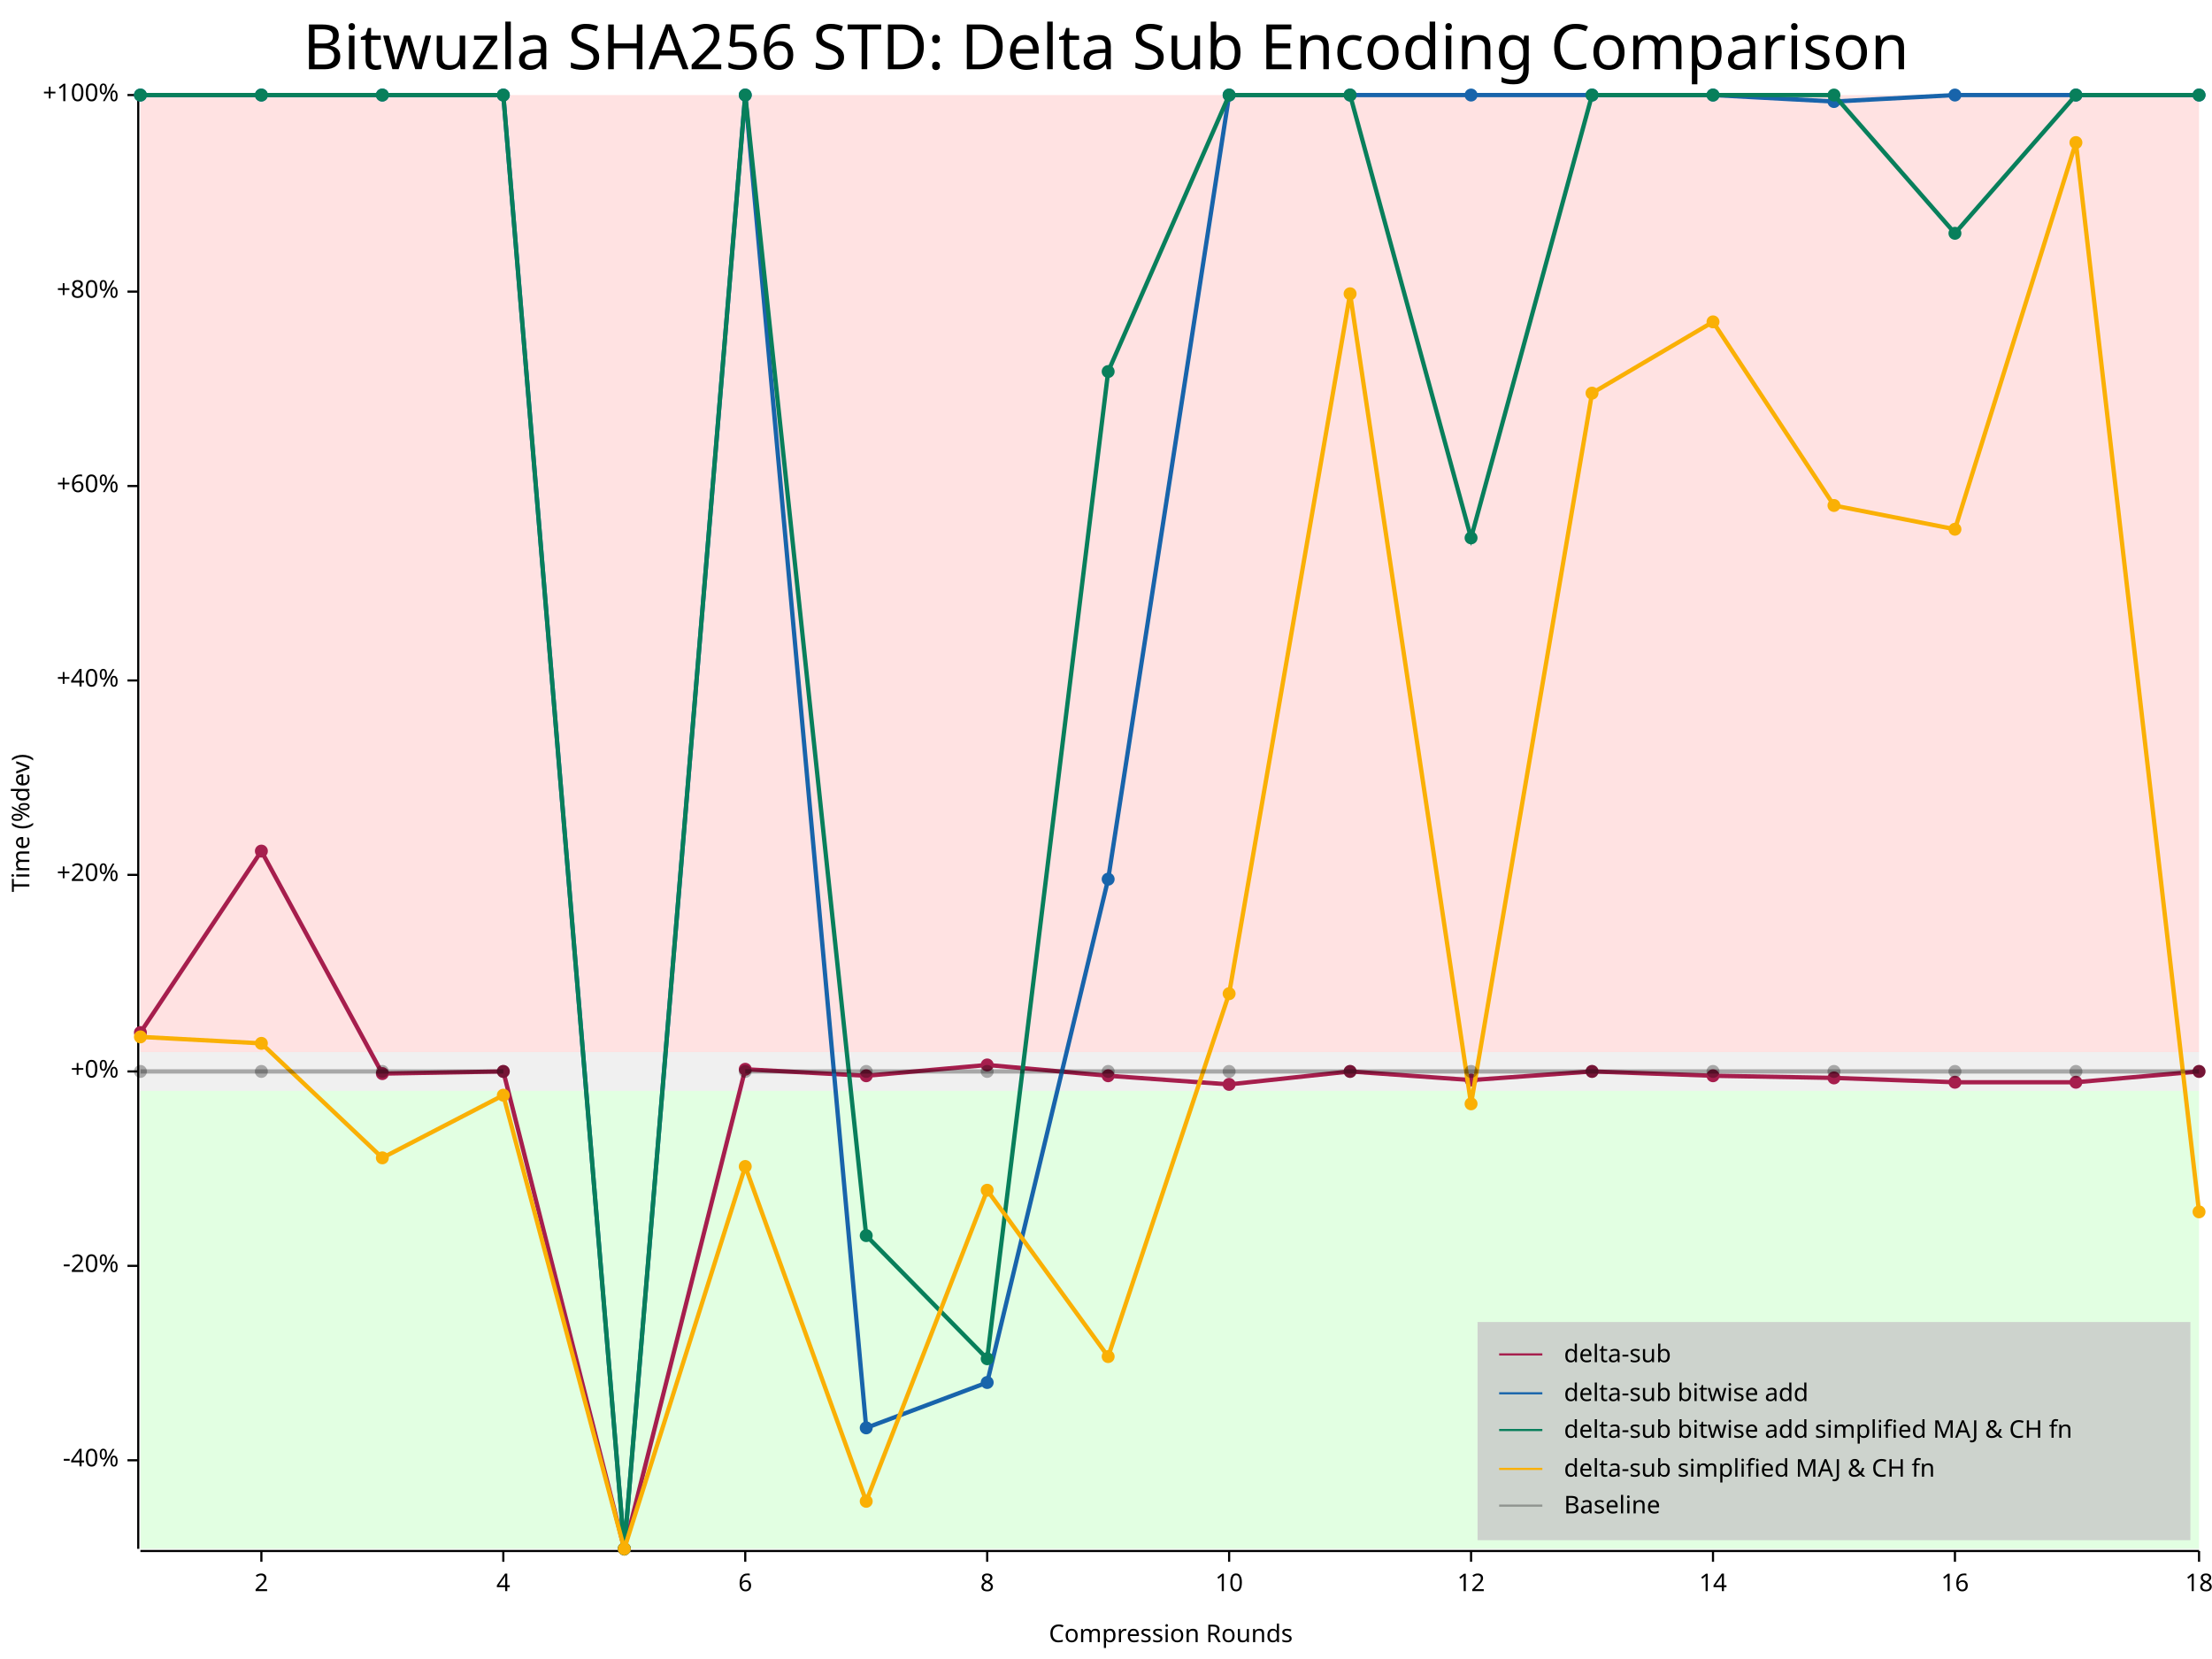
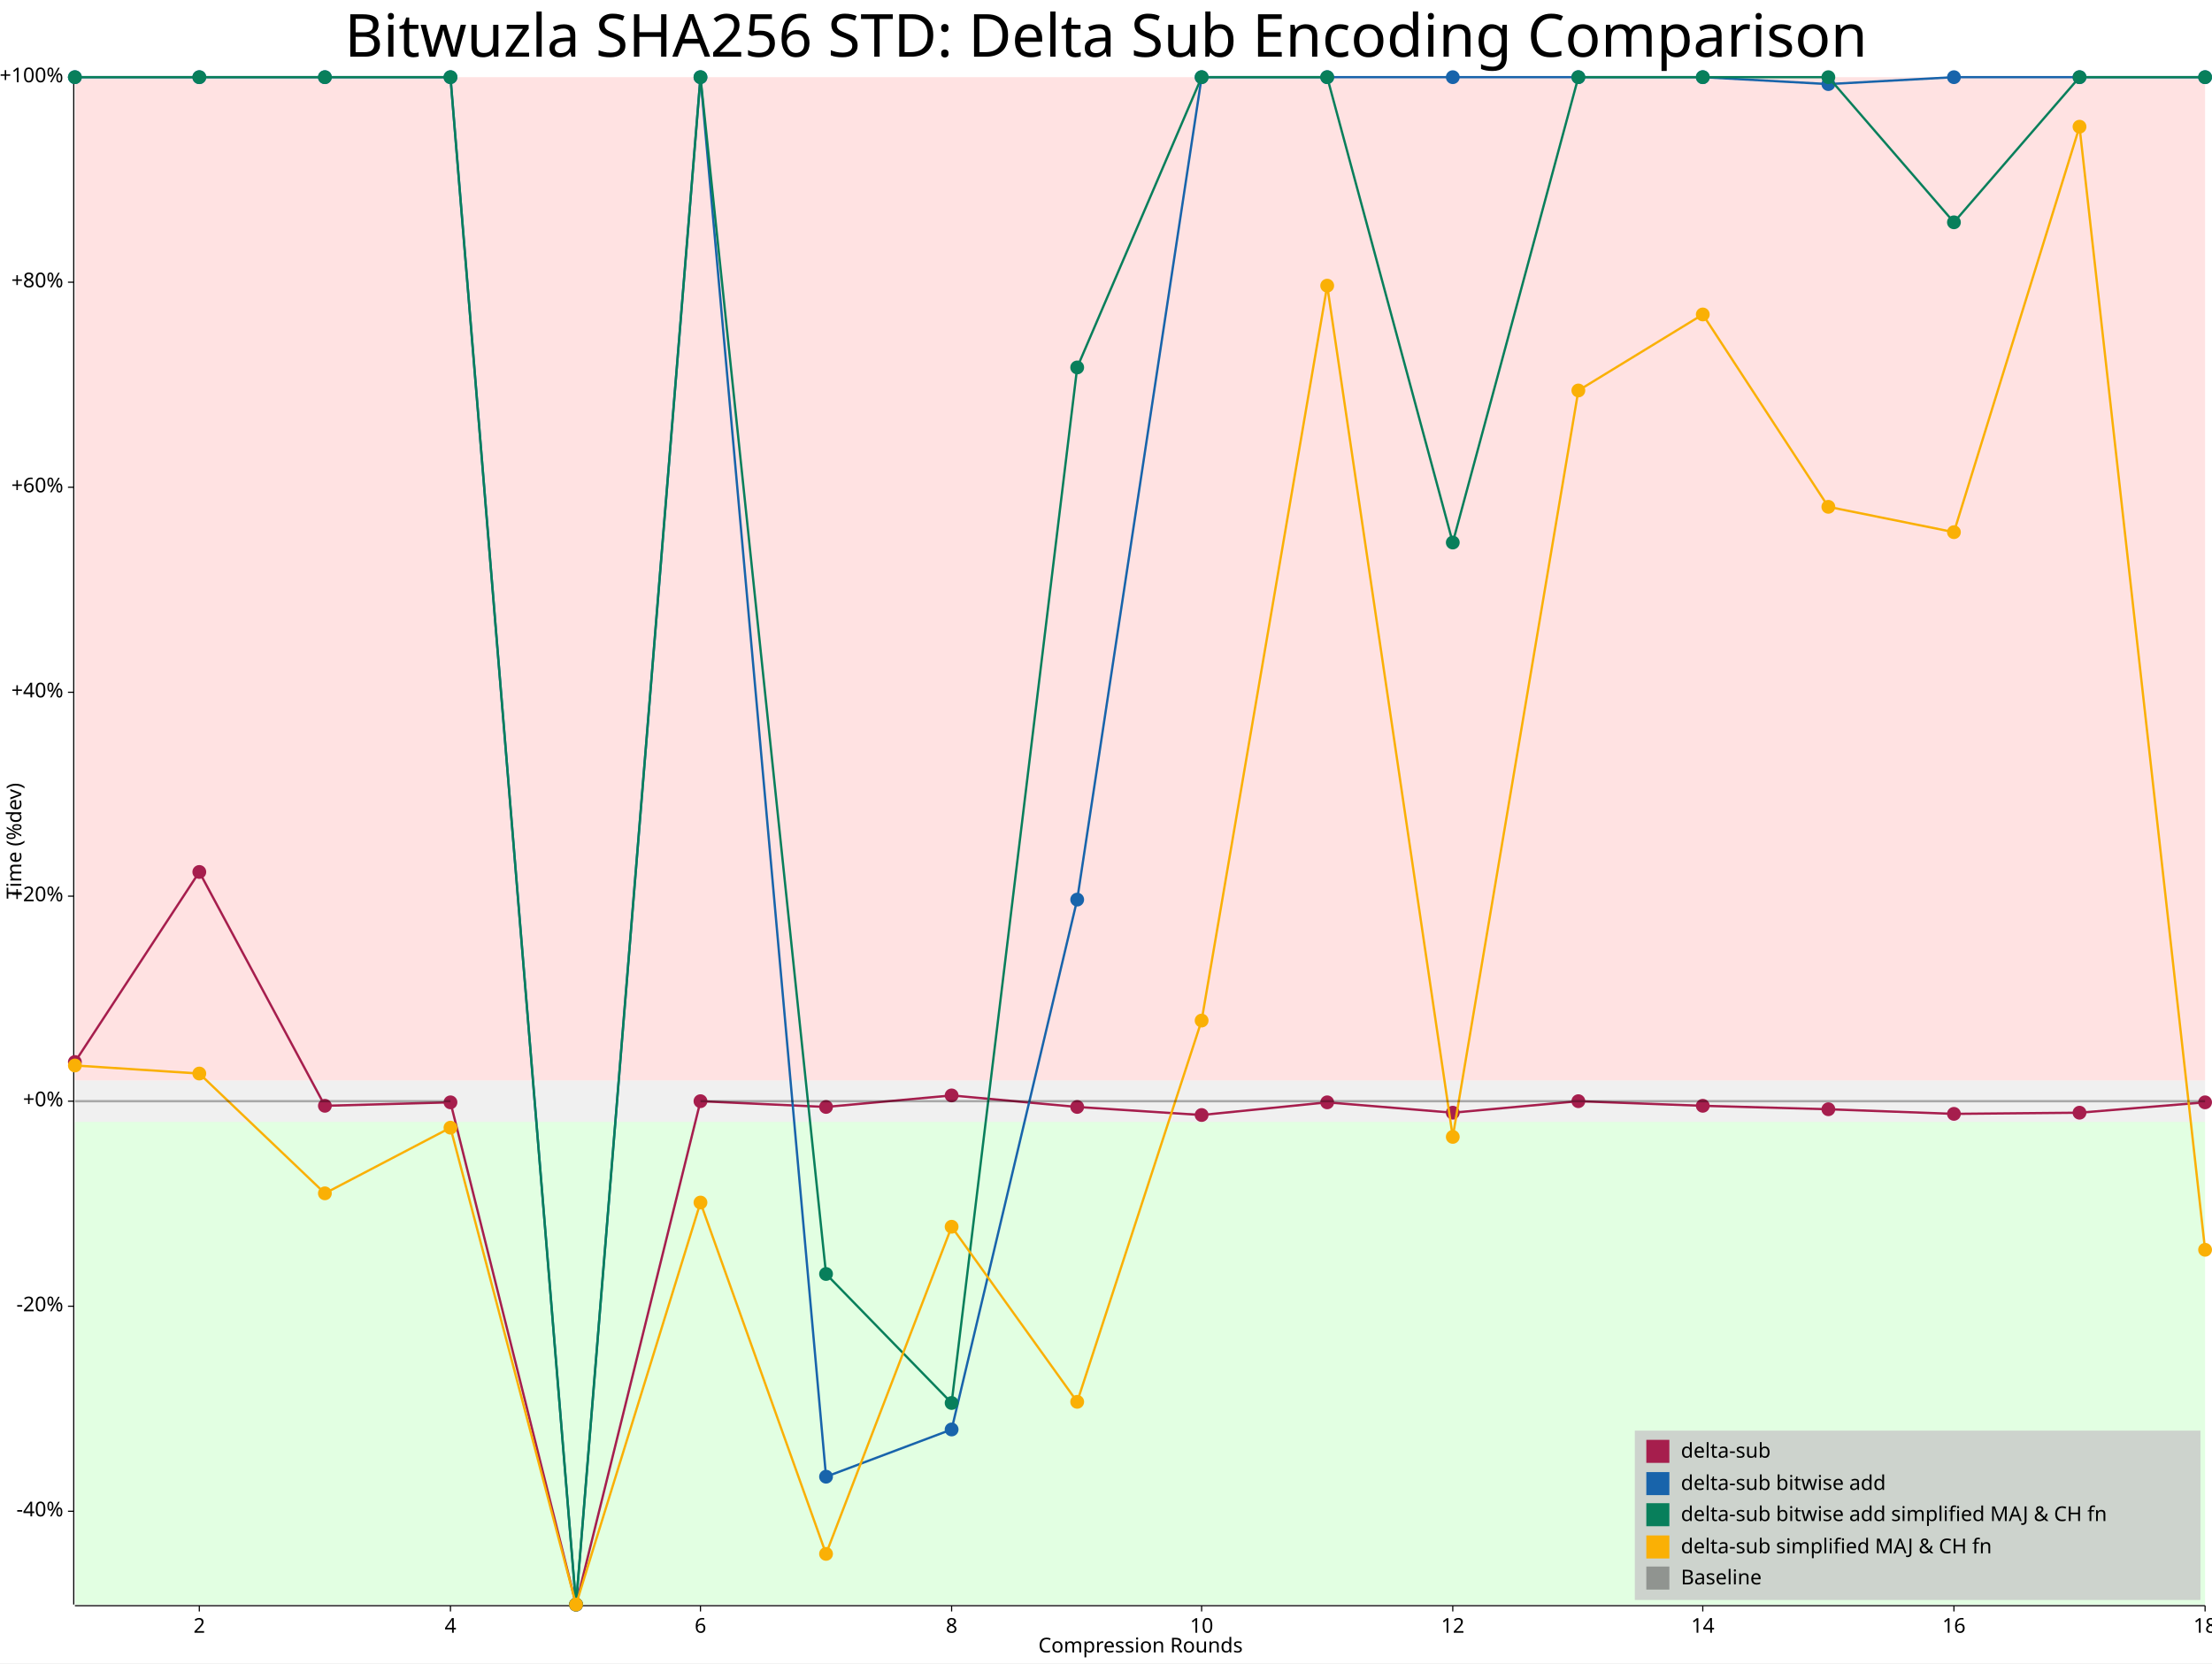
- <svg xmlns="http://www.w3.org/2000/svg" width="1024" height="768" viewBox="0 0 1024 768">
-   <rect x="0" y="0" width="1024" height="768" opacity="1" fill="#FFFFFF" stroke="none" />
-   <text x="512" y="10" dy="0.76em" text-anchor="middle" font-family="noto sans" font-size="29.032" opacity="1" fill="#000000">
+ <svg xmlns="http://www.w3.org/2000/svg" width="1920" height="1444" viewBox="0 0 1920 1444">
+   <rect x="0" y="0" width="1920" height="1444" opacity="1" fill="#FFFFFF" stroke="none" />
+   <text x="960" y="10" dy="0.76em" text-anchor="middle" font-family="noto sans" font-size="51.613" opacity="1" fill="#000000">
Bitwuzla SHA256 STD: Delta Sub Encoding Comparison
</text>
-   <rect x="65" y="505" width="953" height="212" opacity="0.4" fill="#B6FFB6" stroke="none" />
-   <rect x="65" y="487" width="953" height="18" opacity="0.2" fill="#B6B6B6" stroke="none" />
-   <rect x="65" y="44" width="953" height="443" opacity="0.4" fill="#FFB6B6" stroke="none" />
-   <text x="542" y="763" dy="-0.5ex" text-anchor="middle" font-family="noto sans" font-size="11.29" opacity="1" fill="#000000">
+   <rect x="65" y="974" width="1849" height="419" opacity="0.4" fill="#B6FFB6" stroke="none" />
+   <rect x="65" y="938" width="1849" height="36" opacity="0.2" fill="#B6B6B6" stroke="none" />
+   <rect x="65" y="67" width="1849" height="871" opacity="0.4" fill="#FFB6B6" stroke="none" />
+   <text x="990" y="1439" dy="-0.5ex" text-anchor="middle" font-family="noto sans" font-size="17.742" opacity="1" fill="#000000">
Compression Rounds
</text>
-   <polyline fill="none" opacity="1" stroke="#000000" stroke-width="1" points="65,718 1018,718 " />
-   <text x="121" y="728" dy="0.76em" text-anchor="middle" font-family="noto sans" font-size="11.29" opacity="1" fill="#000000">
+   <polyline fill="none" opacity="1" stroke="#000000" stroke-width="1" points="65,1394 1914,1394 " />
+   <text x="173" y="1404" dy="0.76em" text-anchor="middle" font-family="noto sans" font-size="17.742" opacity="1" fill="#000000">
2
</text>
-   <polyline fill="none" opacity="1" stroke="#000000" stroke-width="1" points="121,718 121,723 " />
-   <text x="233" y="728" dy="0.76em" text-anchor="middle" font-family="noto sans" font-size="11.29" opacity="1" fill="#000000">
+   <polyline fill="none" opacity="1" stroke="#000000" stroke-width="1" points="173,1394 173,1399 " />
+   <text x="391" y="1404" dy="0.76em" text-anchor="middle" font-family="noto sans" font-size="17.742" opacity="1" fill="#000000">
4
</text>
-   <polyline fill="none" opacity="1" stroke="#000000" stroke-width="1" points="233,718 233,723 " />
-   <text x="345" y="728" dy="0.76em" text-anchor="middle" font-family="noto sans" font-size="11.29" opacity="1" fill="#000000">
+   <polyline fill="none" opacity="1" stroke="#000000" stroke-width="1" points="391,1394 391,1399 " />
+   <text x="608" y="1404" dy="0.76em" text-anchor="middle" font-family="noto sans" font-size="17.742" opacity="1" fill="#000000">
6
</text>
-   <polyline fill="none" opacity="1" stroke="#000000" stroke-width="1" points="345,718 345,723 " />
-   <text x="457" y="728" dy="0.76em" text-anchor="middle" font-family="noto sans" font-size="11.29" opacity="1" fill="#000000">
+   <polyline fill="none" opacity="1" stroke="#000000" stroke-width="1" points="608,1394 608,1399 " />
+   <text x="826" y="1404" dy="0.76em" text-anchor="middle" font-family="noto sans" font-size="17.742" opacity="1" fill="#000000">
8
</text>
-   <polyline fill="none" opacity="1" stroke="#000000" stroke-width="1" points="457,718 457,723 " />
-   <text x="569" y="728" dy="0.76em" text-anchor="middle" font-family="noto sans" font-size="11.29" opacity="1" fill="#000000">
+   <polyline fill="none" opacity="1" stroke="#000000" stroke-width="1" points="826,1394 826,1399 " />
+   <text x="1043" y="1404" dy="0.76em" text-anchor="middle" font-family="noto sans" font-size="17.742" opacity="1" fill="#000000">
10
</text>
-   <polyline fill="none" opacity="1" stroke="#000000" stroke-width="1" points="569,718 569,723 " />
-   <text x="681" y="728" dy="0.76em" text-anchor="middle" font-family="noto sans" font-size="11.29" opacity="1" fill="#000000">
+   <polyline fill="none" opacity="1" stroke="#000000" stroke-width="1" points="1043,1394 1043,1399 " />
+   <text x="1261" y="1404" dy="0.76em" text-anchor="middle" font-family="noto sans" font-size="17.742" opacity="1" fill="#000000">
12
</text>
-   <polyline fill="none" opacity="1" stroke="#000000" stroke-width="1" points="681,718 681,723 " />
-   <text x="793" y="728" dy="0.76em" text-anchor="middle" font-family="noto sans" font-size="11.29" opacity="1" fill="#000000">
+   <polyline fill="none" opacity="1" stroke="#000000" stroke-width="1" points="1261,1394 1261,1399 " />
+   <text x="1478" y="1404" dy="0.76em" text-anchor="middle" font-family="noto sans" font-size="17.742" opacity="1" fill="#000000">
14
</text>
-   <polyline fill="none" opacity="1" stroke="#000000" stroke-width="1" points="793,718 793,723 " />
-   <text x="905" y="728" dy="0.76em" text-anchor="middle" font-family="noto sans" font-size="11.29" opacity="1" fill="#000000">
+   <polyline fill="none" opacity="1" stroke="#000000" stroke-width="1" points="1478,1394 1478,1399 " />
+   <text x="1696" y="1404" dy="0.76em" text-anchor="middle" font-family="noto sans" font-size="17.742" opacity="1" fill="#000000">
16
</text>
-   <polyline fill="none" opacity="1" stroke="#000000" stroke-width="1" points="905,718 905,723 " />
-   <text x="1018" y="728" dy="0.76em" text-anchor="middle" font-family="noto sans" font-size="11.29" opacity="1" fill="#000000">
+   <polyline fill="none" opacity="1" stroke="#000000" stroke-width="1" points="1696,1394 1696,1399 " />
+   <text x="1914" y="1404" dy="0.76em" text-anchor="middle" font-family="noto sans" font-size="17.742" opacity="1" fill="#000000">
18
</text>
-   <polyline fill="none" opacity="1" stroke="#000000" stroke-width="1" points="1018,718 1018,723 " />
-   <text x="5" y="381" dy="0.76em" text-anchor="middle" font-family="noto sans" font-size="11.29" opacity="1" fill="#000000" transform="rotate(270, 5, 381)">
+   <polyline fill="none" opacity="1" stroke="#000000" stroke-width="1" points="1914,1394 1914,1399 " />
+   <text x="5" y="730" dy="0.76em" text-anchor="middle" font-family="noto sans" font-size="17.742" opacity="1" fill="#000000" transform="rotate(270, 5, 730)">
Time (%dev)
</text>
-   <polyline fill="none" opacity="1" stroke="#000000" stroke-width="1" points="64,44 64,717 " />
-   <text x="55" y="676" dy="0.5ex" text-anchor="end" font-family="noto sans" font-size="11.29" opacity="1" fill="#000000">
+   <polyline fill="none" opacity="1" stroke="#000000" stroke-width="1" points="64,67 64,1393 " />
+   <text x="55" y="1312" dy="0.5ex" text-anchor="end" font-family="noto sans" font-size="17.742" opacity="1" fill="#000000">
-40%
</text>
-   <polyline fill="none" opacity="1" stroke="#000000" stroke-width="1" points="59,676 64,676 " />
-   <text x="55" y="586" dy="0.5ex" text-anchor="end" font-family="noto sans" font-size="11.29" opacity="1" fill="#000000">
+   <polyline fill="none" opacity="1" stroke="#000000" stroke-width="1" points="59,1312 64,1312 " />
+   <text x="55" y="1134" dy="0.5ex" text-anchor="end" font-family="noto sans" font-size="17.742" opacity="1" fill="#000000">
-20%
</text>
-   <polyline fill="none" opacity="1" stroke="#000000" stroke-width="1" points="59,586 64,586 " />
-   <text x="55" y="496" dy="0.5ex" text-anchor="end" font-family="noto sans" font-size="11.29" opacity="1" fill="#000000">
+   <polyline fill="none" opacity="1" stroke="#000000" stroke-width="1" points="59,1134 64,1134 " />
+   <text x="55" y="956" dy="0.5ex" text-anchor="end" font-family="noto sans" font-size="17.742" opacity="1" fill="#000000">
+0%
</text>
-   <polyline fill="none" opacity="1" stroke="#000000" stroke-width="1" points="59,496 64,496 " />
-   <text x="55" y="405" dy="0.5ex" text-anchor="end" font-family="noto sans" font-size="11.29" opacity="1" fill="#000000">
+   <polyline fill="none" opacity="1" stroke="#000000" stroke-width="1" points="59,956 64,956 " />
+   <text x="55" y="778" dy="0.5ex" text-anchor="end" font-family="noto sans" font-size="17.742" opacity="1" fill="#000000">
+20%
</text>
-   <polyline fill="none" opacity="1" stroke="#000000" stroke-width="1" points="59,405 64,405 " />
-   <text x="55" y="315" dy="0.5ex" text-anchor="end" font-family="noto sans" font-size="11.29" opacity="1" fill="#000000">
+   <polyline fill="none" opacity="1" stroke="#000000" stroke-width="1" points="59,778 64,778 " />
+   <text x="55" y="601" dy="0.5ex" text-anchor="end" font-family="noto sans" font-size="17.742" opacity="1" fill="#000000">
+40%
</text>
-   <polyline fill="none" opacity="1" stroke="#000000" stroke-width="1" points="59,315 64,315 " />
-   <text x="55" y="225" dy="0.5ex" text-anchor="end" font-family="noto sans" font-size="11.29" opacity="1" fill="#000000">
+   <polyline fill="none" opacity="1" stroke="#000000" stroke-width="1" points="59,601 64,601 " />
+   <text x="55" y="423" dy="0.5ex" text-anchor="end" font-family="noto sans" font-size="17.742" opacity="1" fill="#000000">
+60%
</text>
-   <polyline fill="none" opacity="1" stroke="#000000" stroke-width="1" points="59,225 64,225 " />
-   <text x="55" y="135" dy="0.5ex" text-anchor="end" font-family="noto sans" font-size="11.29" opacity="1" fill="#000000">
+   <polyline fill="none" opacity="1" stroke="#000000" stroke-width="1" points="59,423 64,423 " />
+   <text x="55" y="245" dy="0.5ex" text-anchor="end" font-family="noto sans" font-size="17.742" opacity="1" fill="#000000">
+80%
</text>
-   <polyline fill="none" opacity="1" stroke="#000000" stroke-width="1" points="59,135 64,135 " />
-   <text x="55" y="44" dy="0.5ex" text-anchor="end" font-family="noto sans" font-size="11.29" opacity="1" fill="#000000">
+   <polyline fill="none" opacity="1" stroke="#000000" stroke-width="1" points="59,245 64,245 " />
+   <text x="55" y="67" dy="0.5ex" text-anchor="end" font-family="noto sans" font-size="17.742" opacity="1" fill="#000000">
+100%
</text>
-   <polyline fill="none" opacity="1" stroke="#000000" stroke-width="1" points="59,44 64,44 " />
-   <polyline fill="none" opacity="1" stroke="#A61E4D" stroke-width="2" points="65,478 121,394 177,497 233,496 289,717 345,495 401,498 457,493 513,498 569,502 625,496 681,500 737,496 793,498 849,499 905,501 961,501 1018,496 " />
-   <circle cx="65" cy="478" r="3" opacity="1" fill="#A61E4D" stroke="none" stroke-width="1" />
-   <circle cx="121" cy="394" r="3" opacity="1" fill="#A61E4D" stroke="none" stroke-width="1" />
-   <circle cx="177" cy="497" r="3" opacity="1" fill="#A61E4D" stroke="none" stroke-width="1" />
-   <circle cx="233" cy="496" r="3" opacity="1" fill="#A61E4D" stroke="none" stroke-width="1" />
-   <circle cx="289" cy="717" r="3" opacity="1" fill="#A61E4D" stroke="none" stroke-width="1" />
-   <circle cx="345" cy="495" r="3" opacity="1" fill="#A61E4D" stroke="none" stroke-width="1" />
-   <circle cx="401" cy="498" r="3" opacity="1" fill="#A61E4D" stroke="none" stroke-width="1" />
-   <circle cx="457" cy="493" r="3" opacity="1" fill="#A61E4D" stroke="none" stroke-width="1" />
-   <circle cx="513" cy="498" r="3" opacity="1" fill="#A61E4D" stroke="none" stroke-width="1" />
-   <circle cx="569" cy="502" r="3" opacity="1" fill="#A61E4D" stroke="none" stroke-width="1" />
-   <circle cx="625" cy="496" r="3" opacity="1" fill="#A61E4D" stroke="none" stroke-width="1" />
-   <circle cx="681" cy="500" r="3" opacity="1" fill="#A61E4D" stroke="none" stroke-width="1" />
-   <circle cx="737" cy="496" r="3" opacity="1" fill="#A61E4D" stroke="none" stroke-width="1" />
-   <circle cx="793" cy="498" r="3" opacity="1" fill="#A61E4D" stroke="none" stroke-width="1" />
-   <circle cx="849" cy="499" r="3" opacity="1" fill="#A61E4D" stroke="none" stroke-width="1" />
-   <circle cx="905" cy="501" r="3" opacity="1" fill="#A61E4D" stroke="none" stroke-width="1" />
-   <circle cx="961" cy="501" r="3" opacity="1" fill="#A61E4D" stroke="none" stroke-width="1" />
-   <circle cx="1018" cy="496" r="3" opacity="1" fill="#A61E4D" stroke="none" stroke-width="1" />
-   <polyline fill="none" opacity="1" stroke="#1864AB" stroke-width="2" points="65,44 121,44 177,44 233,44 289,717 345,44 401,661 457,640 513,407 569,44 625,44 681,44 737,44 793,44 849,47 905,44 961,44 1018,44 " />
-   <circle cx="65" cy="44" r="3" opacity="1" fill="#1864AB" stroke="none" stroke-width="1" />
-   <circle cx="121" cy="44" r="3" opacity="1" fill="#1864AB" stroke="none" stroke-width="1" />
-   <circle cx="177" cy="44" r="3" opacity="1" fill="#1864AB" stroke="none" stroke-width="1" />
-   <circle cx="233" cy="44" r="3" opacity="1" fill="#1864AB" stroke="none" stroke-width="1" />
-   <circle cx="289" cy="717" r="3" opacity="1" fill="#1864AB" stroke="none" stroke-width="1" />
-   <circle cx="345" cy="44" r="3" opacity="1" fill="#1864AB" stroke="none" stroke-width="1" />
-   <circle cx="401" cy="661" r="3" opacity="1" fill="#1864AB" stroke="none" stroke-width="1" />
-   <circle cx="457" cy="640" r="3" opacity="1" fill="#1864AB" stroke="none" stroke-width="1" />
-   <circle cx="513" cy="407" r="3" opacity="1" fill="#1864AB" stroke="none" stroke-width="1" />
-   <circle cx="569" cy="44" r="3" opacity="1" fill="#1864AB" stroke="none" stroke-width="1" />
-   <circle cx="625" cy="44" r="3" opacity="1" fill="#1864AB" stroke="none" stroke-width="1" />
-   <circle cx="681" cy="44" r="3" opacity="1" fill="#1864AB" stroke="none" stroke-width="1" />
-   <circle cx="737" cy="44" r="3" opacity="1" fill="#1864AB" stroke="none" stroke-width="1" />
-   <circle cx="793" cy="44" r="3" opacity="1" fill="#1864AB" stroke="none" stroke-width="1" />
-   <circle cx="849" cy="47" r="3" opacity="1" fill="#1864AB" stroke="none" stroke-width="1" />
-   <circle cx="905" cy="44" r="3" opacity="1" fill="#1864AB" stroke="none" stroke-width="1" />
-   <circle cx="961" cy="44" r="3" opacity="1" fill="#1864AB" stroke="none" stroke-width="1" />
-   <circle cx="1018" cy="44" r="3" opacity="1" fill="#1864AB" stroke="none" stroke-width="1" />
-   <polyline fill="none" opacity="1" stroke="#087F5B" stroke-width="2" points="65,44 121,44 177,44 233,44 289,717 345,44 401,572 457,629 513,172 569,44 625,44 681,249 737,44 793,44 849,44 905,108 961,44 1018,44 " />
-   <circle cx="65" cy="44" r="3" opacity="1" fill="#087F5B" stroke="none" stroke-width="1" />
-   <circle cx="121" cy="44" r="3" opacity="1" fill="#087F5B" stroke="none" stroke-width="1" />
-   <circle cx="177" cy="44" r="3" opacity="1" fill="#087F5B" stroke="none" stroke-width="1" />
-   <circle cx="233" cy="44" r="3" opacity="1" fill="#087F5B" stroke="none" stroke-width="1" />
-   <circle cx="289" cy="717" r="3" opacity="1" fill="#087F5B" stroke="none" stroke-width="1" />
-   <circle cx="345" cy="44" r="3" opacity="1" fill="#087F5B" stroke="none" stroke-width="1" />
-   <circle cx="401" cy="572" r="3" opacity="1" fill="#087F5B" stroke="none" stroke-width="1" />
-   <circle cx="457" cy="629" r="3" opacity="1" fill="#087F5B" stroke="none" stroke-width="1" />
-   <circle cx="513" cy="172" r="3" opacity="1" fill="#087F5B" stroke="none" stroke-width="1" />
-   <circle cx="569" cy="44" r="3" opacity="1" fill="#087F5B" stroke="none" stroke-width="1" />
-   <circle cx="625" cy="44" r="3" opacity="1" fill="#087F5B" stroke="none" stroke-width="1" />
-   <circle cx="681" cy="249" r="3" opacity="1" fill="#087F5B" stroke="none" stroke-width="1" />
-   <circle cx="737" cy="44" r="3" opacity="1" fill="#087F5B" stroke="none" stroke-width="1" />
-   <circle cx="793" cy="44" r="3" opacity="1" fill="#087F5B" stroke="none" stroke-width="1" />
-   <circle cx="849" cy="44" r="3" opacity="1" fill="#087F5B" stroke="none" stroke-width="1" />
-   <circle cx="905" cy="108" r="3" opacity="1" fill="#087F5B" stroke="none" stroke-width="1" />
-   <circle cx="961" cy="44" r="3" opacity="1" fill="#087F5B" stroke="none" stroke-width="1" />
-   <circle cx="1018" cy="44" r="3" opacity="1" fill="#087F5B" stroke="none" stroke-width="1" />
-   <polyline fill="none" opacity="1" stroke="#FAB005" stroke-width="2" points="65,480 121,483 177,536 233,507 289,717 345,540 401,695 457,551 513,628 569,460 625,136 681,511 737,182 793,149 849,234 905,245 961,66 1018,561 " />
-   <circle cx="65" cy="480" r="3" opacity="1" fill="#FAB005" stroke="none" stroke-width="1" />
-   <circle cx="121" cy="483" r="3" opacity="1" fill="#FAB005" stroke="none" stroke-width="1" />
-   <circle cx="177" cy="536" r="3" opacity="1" fill="#FAB005" stroke="none" stroke-width="1" />
-   <circle cx="233" cy="507" r="3" opacity="1" fill="#FAB005" stroke="none" stroke-width="1" />
-   <circle cx="289" cy="717" r="3" opacity="1" fill="#FAB005" stroke="none" stroke-width="1" />
-   <circle cx="345" cy="540" r="3" opacity="1" fill="#FAB005" stroke="none" stroke-width="1" />
-   <circle cx="401" cy="695" r="3" opacity="1" fill="#FAB005" stroke="none" stroke-width="1" />
-   <circle cx="457" cy="551" r="3" opacity="1" fill="#FAB005" stroke="none" stroke-width="1" />
-   <circle cx="513" cy="628" r="3" opacity="1" fill="#FAB005" stroke="none" stroke-width="1" />
-   <circle cx="569" cy="460" r="3" opacity="1" fill="#FAB005" stroke="none" stroke-width="1" />
-   <circle cx="625" cy="136" r="3" opacity="1" fill="#FAB005" stroke="none" stroke-width="1" />
-   <circle cx="681" cy="511" r="3" opacity="1" fill="#FAB005" stroke="none" stroke-width="1" />
-   <circle cx="737" cy="182" r="3" opacity="1" fill="#FAB005" stroke="none" stroke-width="1" />
-   <circle cx="793" cy="149" r="3" opacity="1" fill="#FAB005" stroke="none" stroke-width="1" />
-   <circle cx="849" cy="234" r="3" opacity="1" fill="#FAB005" stroke="none" stroke-width="1" />
-   <circle cx="905" cy="245" r="3" opacity="1" fill="#FAB005" stroke="none" stroke-width="1" />
-   <circle cx="961" cy="66" r="3" opacity="1" fill="#FAB005" stroke="none" stroke-width="1" />
-   <circle cx="1018" cy="561" r="3" opacity="1" fill="#FAB005" stroke="none" stroke-width="1" />
-   <polyline fill="none" opacity="0.3" stroke="#000000" stroke-width="2" points="65,496 121,496 177,496 233,496 " />
-   <circle cx="65" cy="496" r="3" opacity="0.3" fill="#000000" stroke="none" stroke-width="1" />
-   <circle cx="121" cy="496" r="3" opacity="0.3" fill="#000000" stroke="none" stroke-width="1" />
-   <circle cx="177" cy="496" r="3" opacity="0.3" fill="#000000" stroke="none" stroke-width="1" />
-   <circle cx="233" cy="496" r="3" opacity="0.3" fill="#000000" stroke="none" stroke-width="1" />
-   <polyline fill="none" opacity="0.3" stroke="#000000" stroke-width="2" points="345,496 401,496 457,496 513,496 569,496 625,496 681,496 737,496 793,496 849,496 905,496 961,496 1018,496 " />
-   <circle cx="345" cy="496" r="3" opacity="0.3" fill="#000000" stroke="none" stroke-width="1" />
-   <circle cx="401" cy="496" r="3" opacity="0.3" fill="#000000" stroke="none" stroke-width="1" />
-   <circle cx="457" cy="496" r="3" opacity="0.3" fill="#000000" stroke="none" stroke-width="1" />
-   <circle cx="513" cy="496" r="3" opacity="0.3" fill="#000000" stroke="none" stroke-width="1" />
-   <circle cx="569" cy="496" r="3" opacity="0.3" fill="#000000" stroke="none" stroke-width="1" />
-   <circle cx="625" cy="496" r="3" opacity="0.3" fill="#000000" stroke="none" stroke-width="1" />
-   <circle cx="681" cy="496" r="3" opacity="0.3" fill="#000000" stroke="none" stroke-width="1" />
-   <circle cx="737" cy="496" r="3" opacity="0.3" fill="#000000" stroke="none" stroke-width="1" />
-   <circle cx="793" cy="496" r="3" opacity="0.3" fill="#000000" stroke="none" stroke-width="1" />
-   <circle cx="849" cy="496" r="3" opacity="0.3" fill="#000000" stroke="none" stroke-width="1" />
-   <circle cx="905" cy="496" r="3" opacity="0.3" fill="#000000" stroke="none" stroke-width="1" />
-   <circle cx="961" cy="496" r="3" opacity="0.3" fill="#000000" stroke="none" stroke-width="1" />
-   <circle cx="1018" cy="496" r="3" opacity="0.3" fill="#000000" stroke="none" stroke-width="1" />
-   <rect x="684" y="612" width="330" height="101" opacity="0.8" fill="#C8C8C8" stroke="none" />
-   <text x="724" y="622" dy="0.76em" text-anchor="start" font-family="noto sans" font-size="11.29" opacity="1" fill="#000000">
+   <polyline fill="none" opacity="1" stroke="#000000" stroke-width="1" points="59,67 64,67 " />
+   <polyline fill="none" opacity="1" stroke="#A61E4D" stroke-width="2" points="65,922 173,757 282,960 391,957 500,1393 608,956 717,961 826,951 935,961 1043,968 1152,957 1261,966 1370,956 1478,960 1587,963 1696,967 1805,966 1914,957 " />
+   <circle cx="65" cy="922" r="6" opacity="1" fill="#A61E4D" stroke="none" stroke-width="1" />
+   <circle cx="173" cy="757" r="6" opacity="1" fill="#A61E4D" stroke="none" stroke-width="1" />
+   <circle cx="282" cy="960" r="6" opacity="1" fill="#A61E4D" stroke="none" stroke-width="1" />
+   <circle cx="391" cy="957" r="6" opacity="1" fill="#A61E4D" stroke="none" stroke-width="1" />
+   <circle cx="500" cy="1393" r="6" opacity="1" fill="#A61E4D" stroke="none" stroke-width="1" />
+   <circle cx="608" cy="956" r="6" opacity="1" fill="#A61E4D" stroke="none" stroke-width="1" />
+   <circle cx="717" cy="961" r="6" opacity="1" fill="#A61E4D" stroke="none" stroke-width="1" />
+   <circle cx="826" cy="951" r="6" opacity="1" fill="#A61E4D" stroke="none" stroke-width="1" />
+   <circle cx="935" cy="961" r="6" opacity="1" fill="#A61E4D" stroke="none" stroke-width="1" />
+   <circle cx="1043" cy="968" r="6" opacity="1" fill="#A61E4D" stroke="none" stroke-width="1" />
+   <circle cx="1152" cy="957" r="6" opacity="1" fill="#A61E4D" stroke="none" stroke-width="1" />
+   <circle cx="1261" cy="966" r="6" opacity="1" fill="#A61E4D" stroke="none" stroke-width="1" />
+   <circle cx="1370" cy="956" r="6" opacity="1" fill="#A61E4D" stroke="none" stroke-width="1" />
+   <circle cx="1478" cy="960" r="6" opacity="1" fill="#A61E4D" stroke="none" stroke-width="1" />
+   <circle cx="1587" cy="963" r="6" opacity="1" fill="#A61E4D" stroke="none" stroke-width="1" />
+   <circle cx="1696" cy="967" r="6" opacity="1" fill="#A61E4D" stroke="none" stroke-width="1" />
+   <circle cx="1805" cy="966" r="6" opacity="1" fill="#A61E4D" stroke="none" stroke-width="1" />
+   <circle cx="1914" cy="957" r="6" opacity="1" fill="#A61E4D" stroke="none" stroke-width="1" />
+   <polyline fill="none" opacity="1" stroke="#1864AB" stroke-width="2" points="65,67 173,67 282,67 391,67 500,1393 608,67 717,1282 826,1241 935,781 1043,67 1152,67 1261,67 1370,67 1478,67 1587,73 1696,67 1805,67 1914,67 " />
+   <circle cx="65" cy="67" r="6" opacity="1" fill="#1864AB" stroke="none" stroke-width="1" />
+   <circle cx="173" cy="67" r="6" opacity="1" fill="#1864AB" stroke="none" stroke-width="1" />
+   <circle cx="282" cy="67" r="6" opacity="1" fill="#1864AB" stroke="none" stroke-width="1" />
+   <circle cx="391" cy="67" r="6" opacity="1" fill="#1864AB" stroke="none" stroke-width="1" />
+   <circle cx="500" cy="1393" r="6" opacity="1" fill="#1864AB" stroke="none" stroke-width="1" />
+   <circle cx="608" cy="67" r="6" opacity="1" fill="#1864AB" stroke="none" stroke-width="1" />
+   <circle cx="717" cy="1282" r="6" opacity="1" fill="#1864AB" stroke="none" stroke-width="1" />
+   <circle cx="826" cy="1241" r="6" opacity="1" fill="#1864AB" stroke="none" stroke-width="1" />
+   <circle cx="935" cy="781" r="6" opacity="1" fill="#1864AB" stroke="none" stroke-width="1" />
+   <circle cx="1043" cy="67" r="6" opacity="1" fill="#1864AB" stroke="none" stroke-width="1" />
+   <circle cx="1152" cy="67" r="6" opacity="1" fill="#1864AB" stroke="none" stroke-width="1" />
+   <circle cx="1261" cy="67" r="6" opacity="1" fill="#1864AB" stroke="none" stroke-width="1" />
+   <circle cx="1370" cy="67" r="6" opacity="1" fill="#1864AB" stroke="none" stroke-width="1" />
+   <circle cx="1478" cy="67" r="6" opacity="1" fill="#1864AB" stroke="none" stroke-width="1" />
+   <circle cx="1587" cy="73" r="6" opacity="1" fill="#1864AB" stroke="none" stroke-width="1" />
+   <circle cx="1696" cy="67" r="6" opacity="1" fill="#1864AB" stroke="none" stroke-width="1" />
+   <circle cx="1805" cy="67" r="6" opacity="1" fill="#1864AB" stroke="none" stroke-width="1" />
+   <circle cx="1914" cy="67" r="6" opacity="1" fill="#1864AB" stroke="none" stroke-width="1" />
+   <polyline fill="none" opacity="1" stroke="#087F5B" stroke-width="2" points="65,67 173,67 282,67 391,67 500,1393 608,67 717,1106 826,1218 935,319 1043,67 1152,67 1261,471 1370,67 1478,67 1587,67 1696,193 1805,67 1914,67 " />
+   <circle cx="65" cy="67" r="6" opacity="1" fill="#087F5B" stroke="none" stroke-width="1" />
+   <circle cx="173" cy="67" r="6" opacity="1" fill="#087F5B" stroke="none" stroke-width="1" />
+   <circle cx="282" cy="67" r="6" opacity="1" fill="#087F5B" stroke="none" stroke-width="1" />
+   <circle cx="391" cy="67" r="6" opacity="1" fill="#087F5B" stroke="none" stroke-width="1" />
+   <circle cx="500" cy="1393" r="6" opacity="1" fill="#087F5B" stroke="none" stroke-width="1" />
+   <circle cx="608" cy="67" r="6" opacity="1" fill="#087F5B" stroke="none" stroke-width="1" />
+   <circle cx="717" cy="1106" r="6" opacity="1" fill="#087F5B" stroke="none" stroke-width="1" />
+   <circle cx="826" cy="1218" r="6" opacity="1" fill="#087F5B" stroke="none" stroke-width="1" />
+   <circle cx="935" cy="319" r="6" opacity="1" fill="#087F5B" stroke="none" stroke-width="1" />
+   <circle cx="1043" cy="67" r="6" opacity="1" fill="#087F5B" stroke="none" stroke-width="1" />
+   <circle cx="1152" cy="67" r="6" opacity="1" fill="#087F5B" stroke="none" stroke-width="1" />
+   <circle cx="1261" cy="471" r="6" opacity="1" fill="#087F5B" stroke="none" stroke-width="1" />
+   <circle cx="1370" cy="67" r="6" opacity="1" fill="#087F5B" stroke="none" stroke-width="1" />
+   <circle cx="1478" cy="67" r="6" opacity="1" fill="#087F5B" stroke="none" stroke-width="1" />
+   <circle cx="1587" cy="67" r="6" opacity="1" fill="#087F5B" stroke="none" stroke-width="1" />
+   <circle cx="1696" cy="193" r="6" opacity="1" fill="#087F5B" stroke="none" stroke-width="1" />
+   <circle cx="1805" cy="67" r="6" opacity="1" fill="#087F5B" stroke="none" stroke-width="1" />
+   <circle cx="1914" cy="67" r="6" opacity="1" fill="#087F5B" stroke="none" stroke-width="1" />
+   <polyline fill="none" opacity="1" stroke="#FAB005" stroke-width="2" points="65,925 173,932 282,1036 391,979 500,1393 608,1044 717,1349 826,1065 935,1217 1043,886 1152,248 1261,987 1370,339 1478,273 1587,440 1696,462 1805,110 1914,1085 " />
+   <circle cx="65" cy="925" r="6" opacity="1" fill="#FAB005" stroke="none" stroke-width="1" />
+   <circle cx="173" cy="932" r="6" opacity="1" fill="#FAB005" stroke="none" stroke-width="1" />
+   <circle cx="282" cy="1036" r="6" opacity="1" fill="#FAB005" stroke="none" stroke-width="1" />
+   <circle cx="391" cy="979" r="6" opacity="1" fill="#FAB005" stroke="none" stroke-width="1" />
+   <circle cx="500" cy="1393" r="6" opacity="1" fill="#FAB005" stroke="none" stroke-width="1" />
+   <circle cx="608" cy="1044" r="6" opacity="1" fill="#FAB005" stroke="none" stroke-width="1" />
+   <circle cx="717" cy="1349" r="6" opacity="1" fill="#FAB005" stroke="none" stroke-width="1" />
+   <circle cx="826" cy="1065" r="6" opacity="1" fill="#FAB005" stroke="none" stroke-width="1" />
+   <circle cx="935" cy="1217" r="6" opacity="1" fill="#FAB005" stroke="none" stroke-width="1" />
+   <circle cx="1043" cy="886" r="6" opacity="1" fill="#FAB005" stroke="none" stroke-width="1" />
+   <circle cx="1152" cy="248" r="6" opacity="1" fill="#FAB005" stroke="none" stroke-width="1" />
+   <circle cx="1261" cy="987" r="6" opacity="1" fill="#FAB005" stroke="none" stroke-width="1" />
+   <circle cx="1370" cy="339" r="6" opacity="1" fill="#FAB005" stroke="none" stroke-width="1" />
+   <circle cx="1478" cy="273" r="6" opacity="1" fill="#FAB005" stroke="none" stroke-width="1" />
+   <circle cx="1587" cy="440" r="6" opacity="1" fill="#FAB005" stroke="none" stroke-width="1" />
+   <circle cx="1696" cy="462" r="6" opacity="1" fill="#FAB005" stroke="none" stroke-width="1" />
+   <circle cx="1805" cy="110" r="6" opacity="1" fill="#FAB005" stroke="none" stroke-width="1" />
+   <circle cx="1914" cy="1085" r="6" opacity="1" fill="#FAB005" stroke="none" stroke-width="1" />
+   <polyline fill="none" opacity="0.3" stroke="#000000" stroke-width="2" points="65,956 173,956 282,956 391,956 " />
+   <polyline fill="none" opacity="0.3" stroke="#000000" stroke-width="2" points="608,956 717,956 826,956 935,956 1043,956 1152,956 1261,956 1370,956 1478,956 1587,956 1696,956 1805,956 1914,956 " />
+   <rect x="1419" y="1242" width="491" height="147" opacity="0.8" fill="#C8C8C8" stroke="none" />
+   <text x="1459" y="1252" dy="0.76em" text-anchor="start" font-family="noto sans" font-size="17.742" opacity="1" fill="#000000">
delta-sub
</text>
-   <text x="724" y="640" dy="0.76em" text-anchor="start" font-family="noto sans" font-size="11.29" opacity="1" fill="#000000">
+   <text x="1459" y="1280" dy="0.76em" text-anchor="start" font-family="noto sans" font-size="17.742" opacity="1" fill="#000000">
delta-sub bitwise add
</text>
-   <text x="724" y="657" dy="0.76em" text-anchor="start" font-family="noto sans" font-size="11.29" opacity="1" fill="#000000">
+   <text x="1459" y="1307" dy="0.76em" text-anchor="start" font-family="noto sans" font-size="17.742" opacity="1" fill="#000000">
delta-sub bitwise add simplified MAJ &amp; CH fn
</text>
-   <text x="724" y="675" dy="0.76em" text-anchor="start" font-family="noto sans" font-size="11.29" opacity="1" fill="#000000">
+   <text x="1459" y="1335" dy="0.76em" text-anchor="start" font-family="noto sans" font-size="17.742" opacity="1" fill="#000000">
delta-sub simplified MAJ &amp; CH fn
</text>
-   <text x="724" y="692" dy="0.76em" text-anchor="start" font-family="noto sans" font-size="11.29" opacity="1" fill="#000000">
+   <text x="1459" y="1362" dy="0.76em" text-anchor="start" font-family="noto sans" font-size="17.742" opacity="1" fill="#000000">
Baseline
</text>
-   <polyline fill="none" opacity="1" stroke="#A61E4D" stroke-width="1" points="694,627 714,627 " />
-   <polyline fill="none" opacity="1" stroke="#1864AB" stroke-width="1" points="694,645 714,645 " />
-   <polyline fill="none" opacity="1" stroke="#087F5B" stroke-width="1" points="694,662 714,662 " />
-   <polyline fill="none" opacity="1" stroke="#FAB005" stroke-width="1" points="694,680 714,680 " />
-   <polyline fill="none" opacity="0.3" stroke="#000000" stroke-width="1" points="694,697 714,697 " />
+   <rect x="1429" y="1250" width="20" height="20" opacity="1" fill="#A61E4D" stroke="none" />
+   <rect x="1429" y="1278" width="20" height="20" opacity="1" fill="#1864AB" stroke="none" />
+   <rect x="1429" y="1305" width="20" height="20" opacity="1" fill="#087F5B" stroke="none" />
+   <rect x="1429" y="1333" width="20" height="20" opacity="1" fill="#FAB005" stroke="none" />
+   <rect x="1429" y="1360" width="20" height="20" opacity="0.3" fill="#000000" stroke="none" />
</svg>
